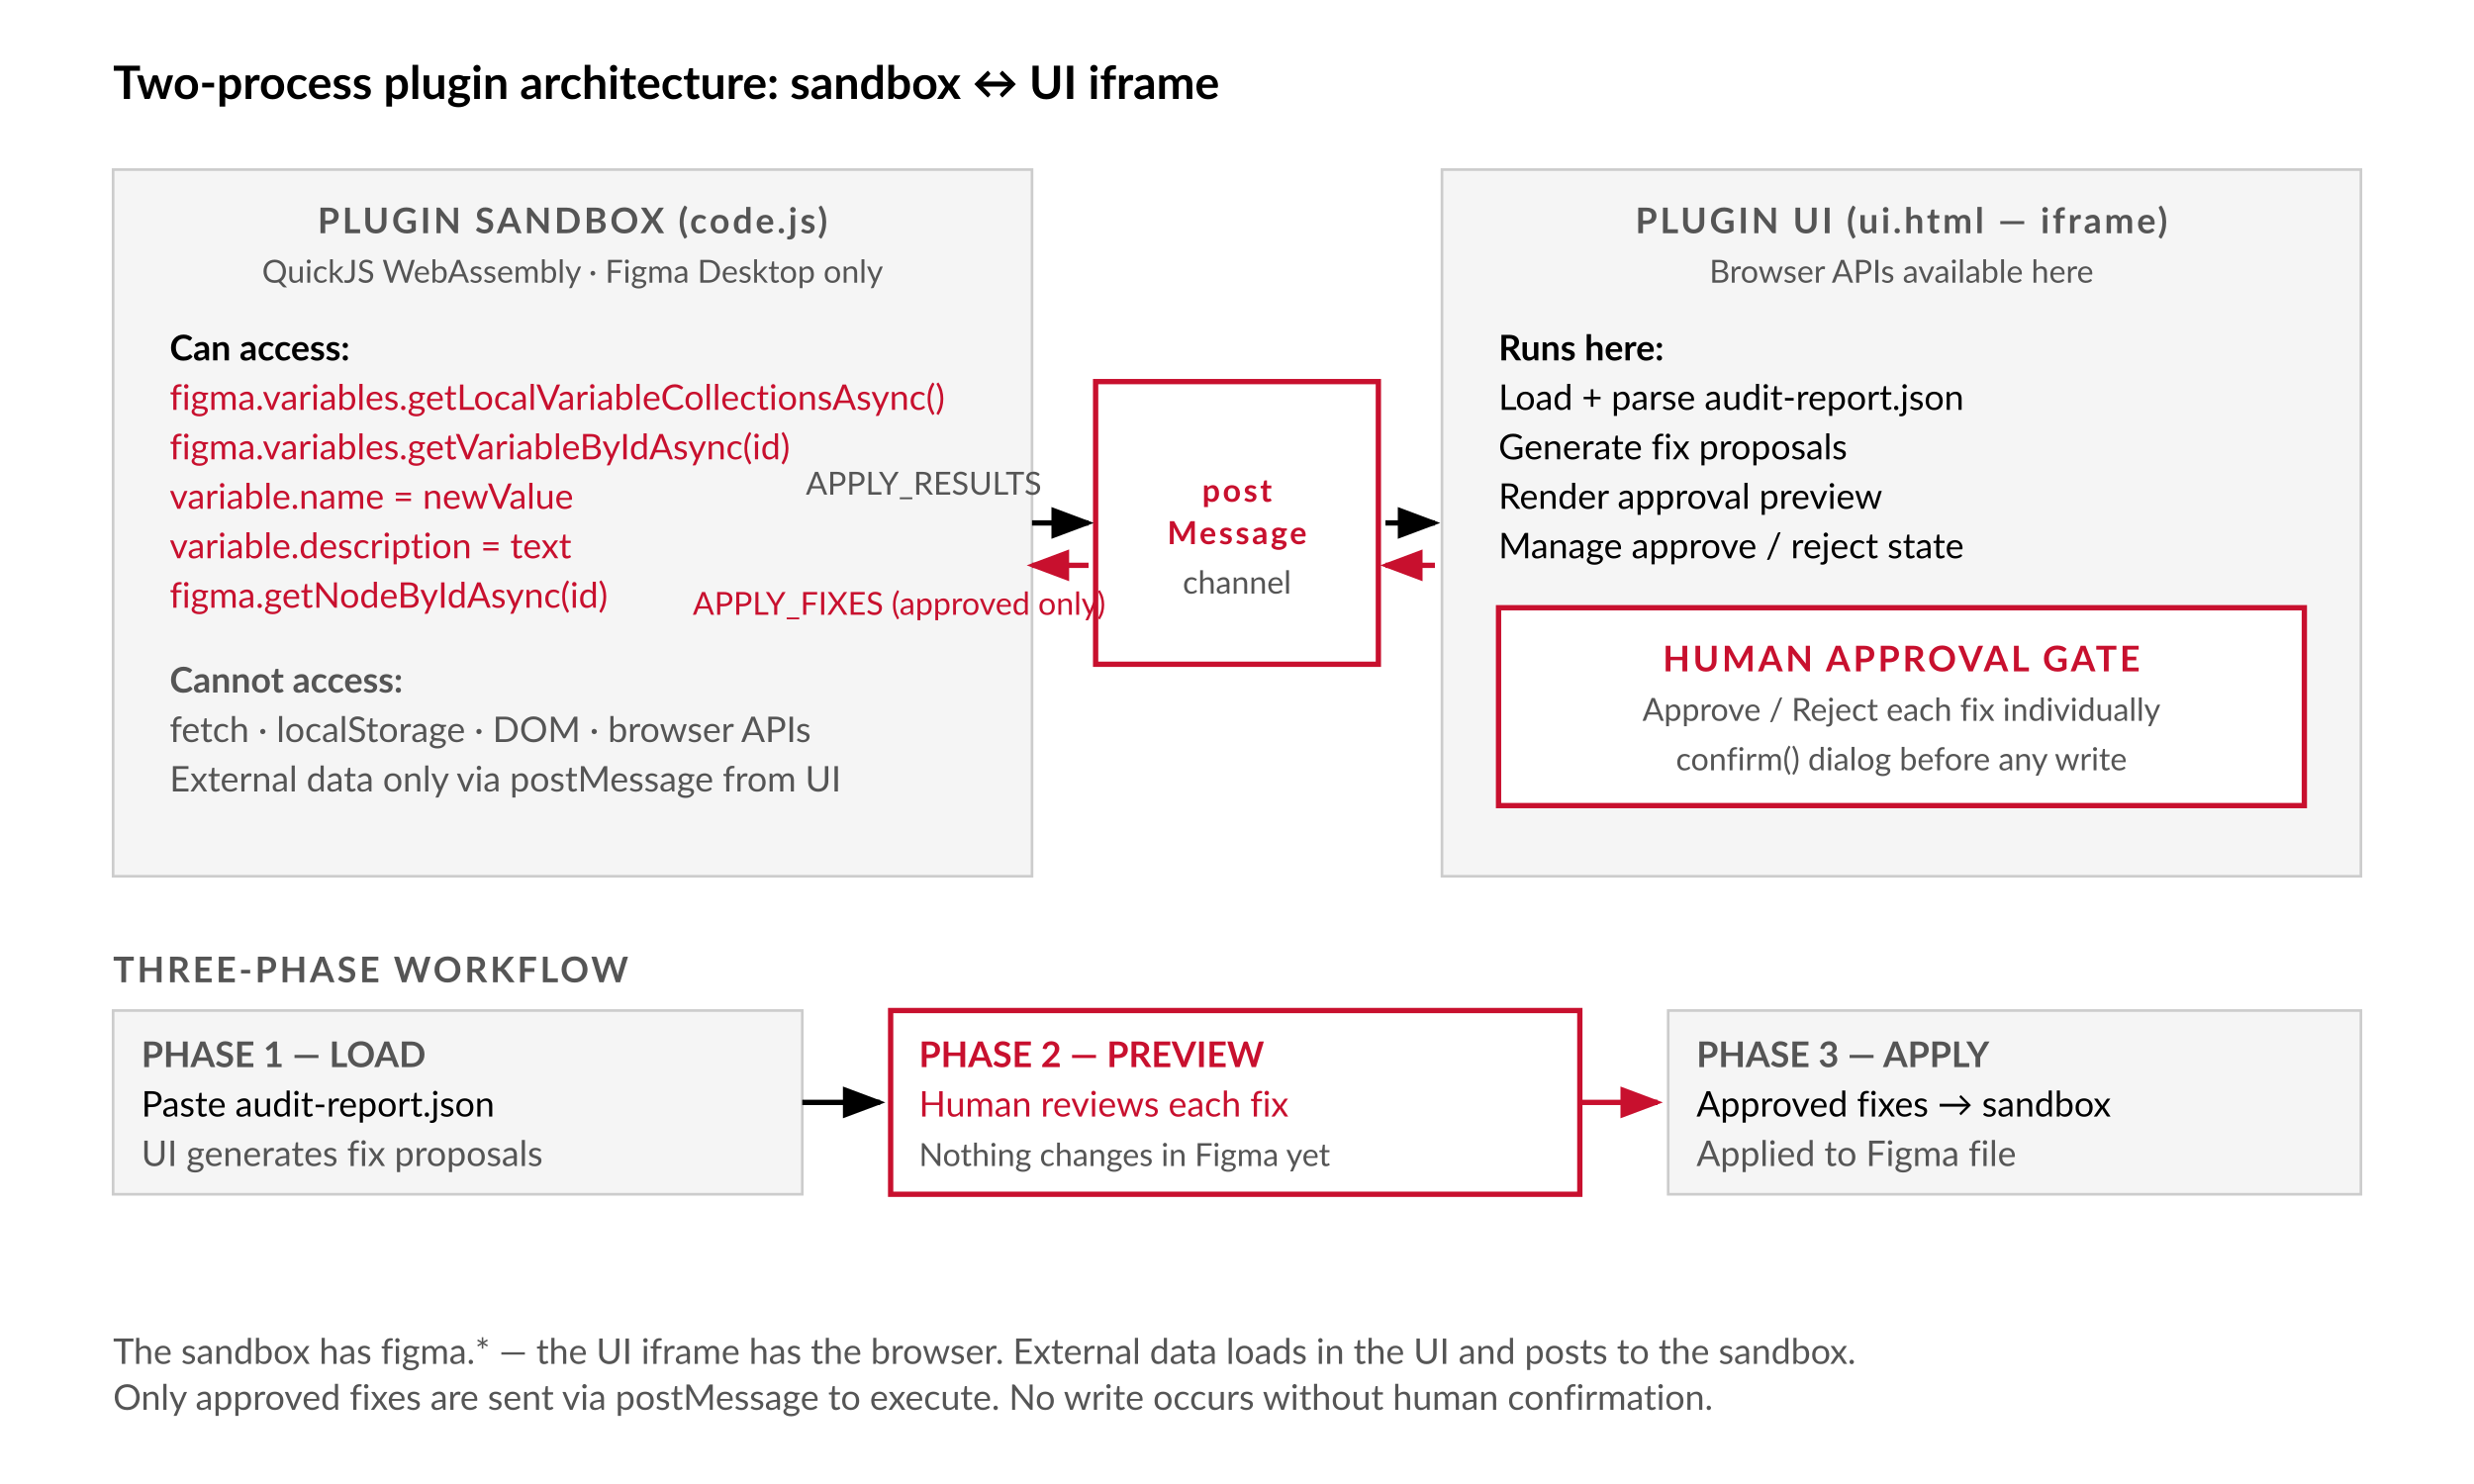
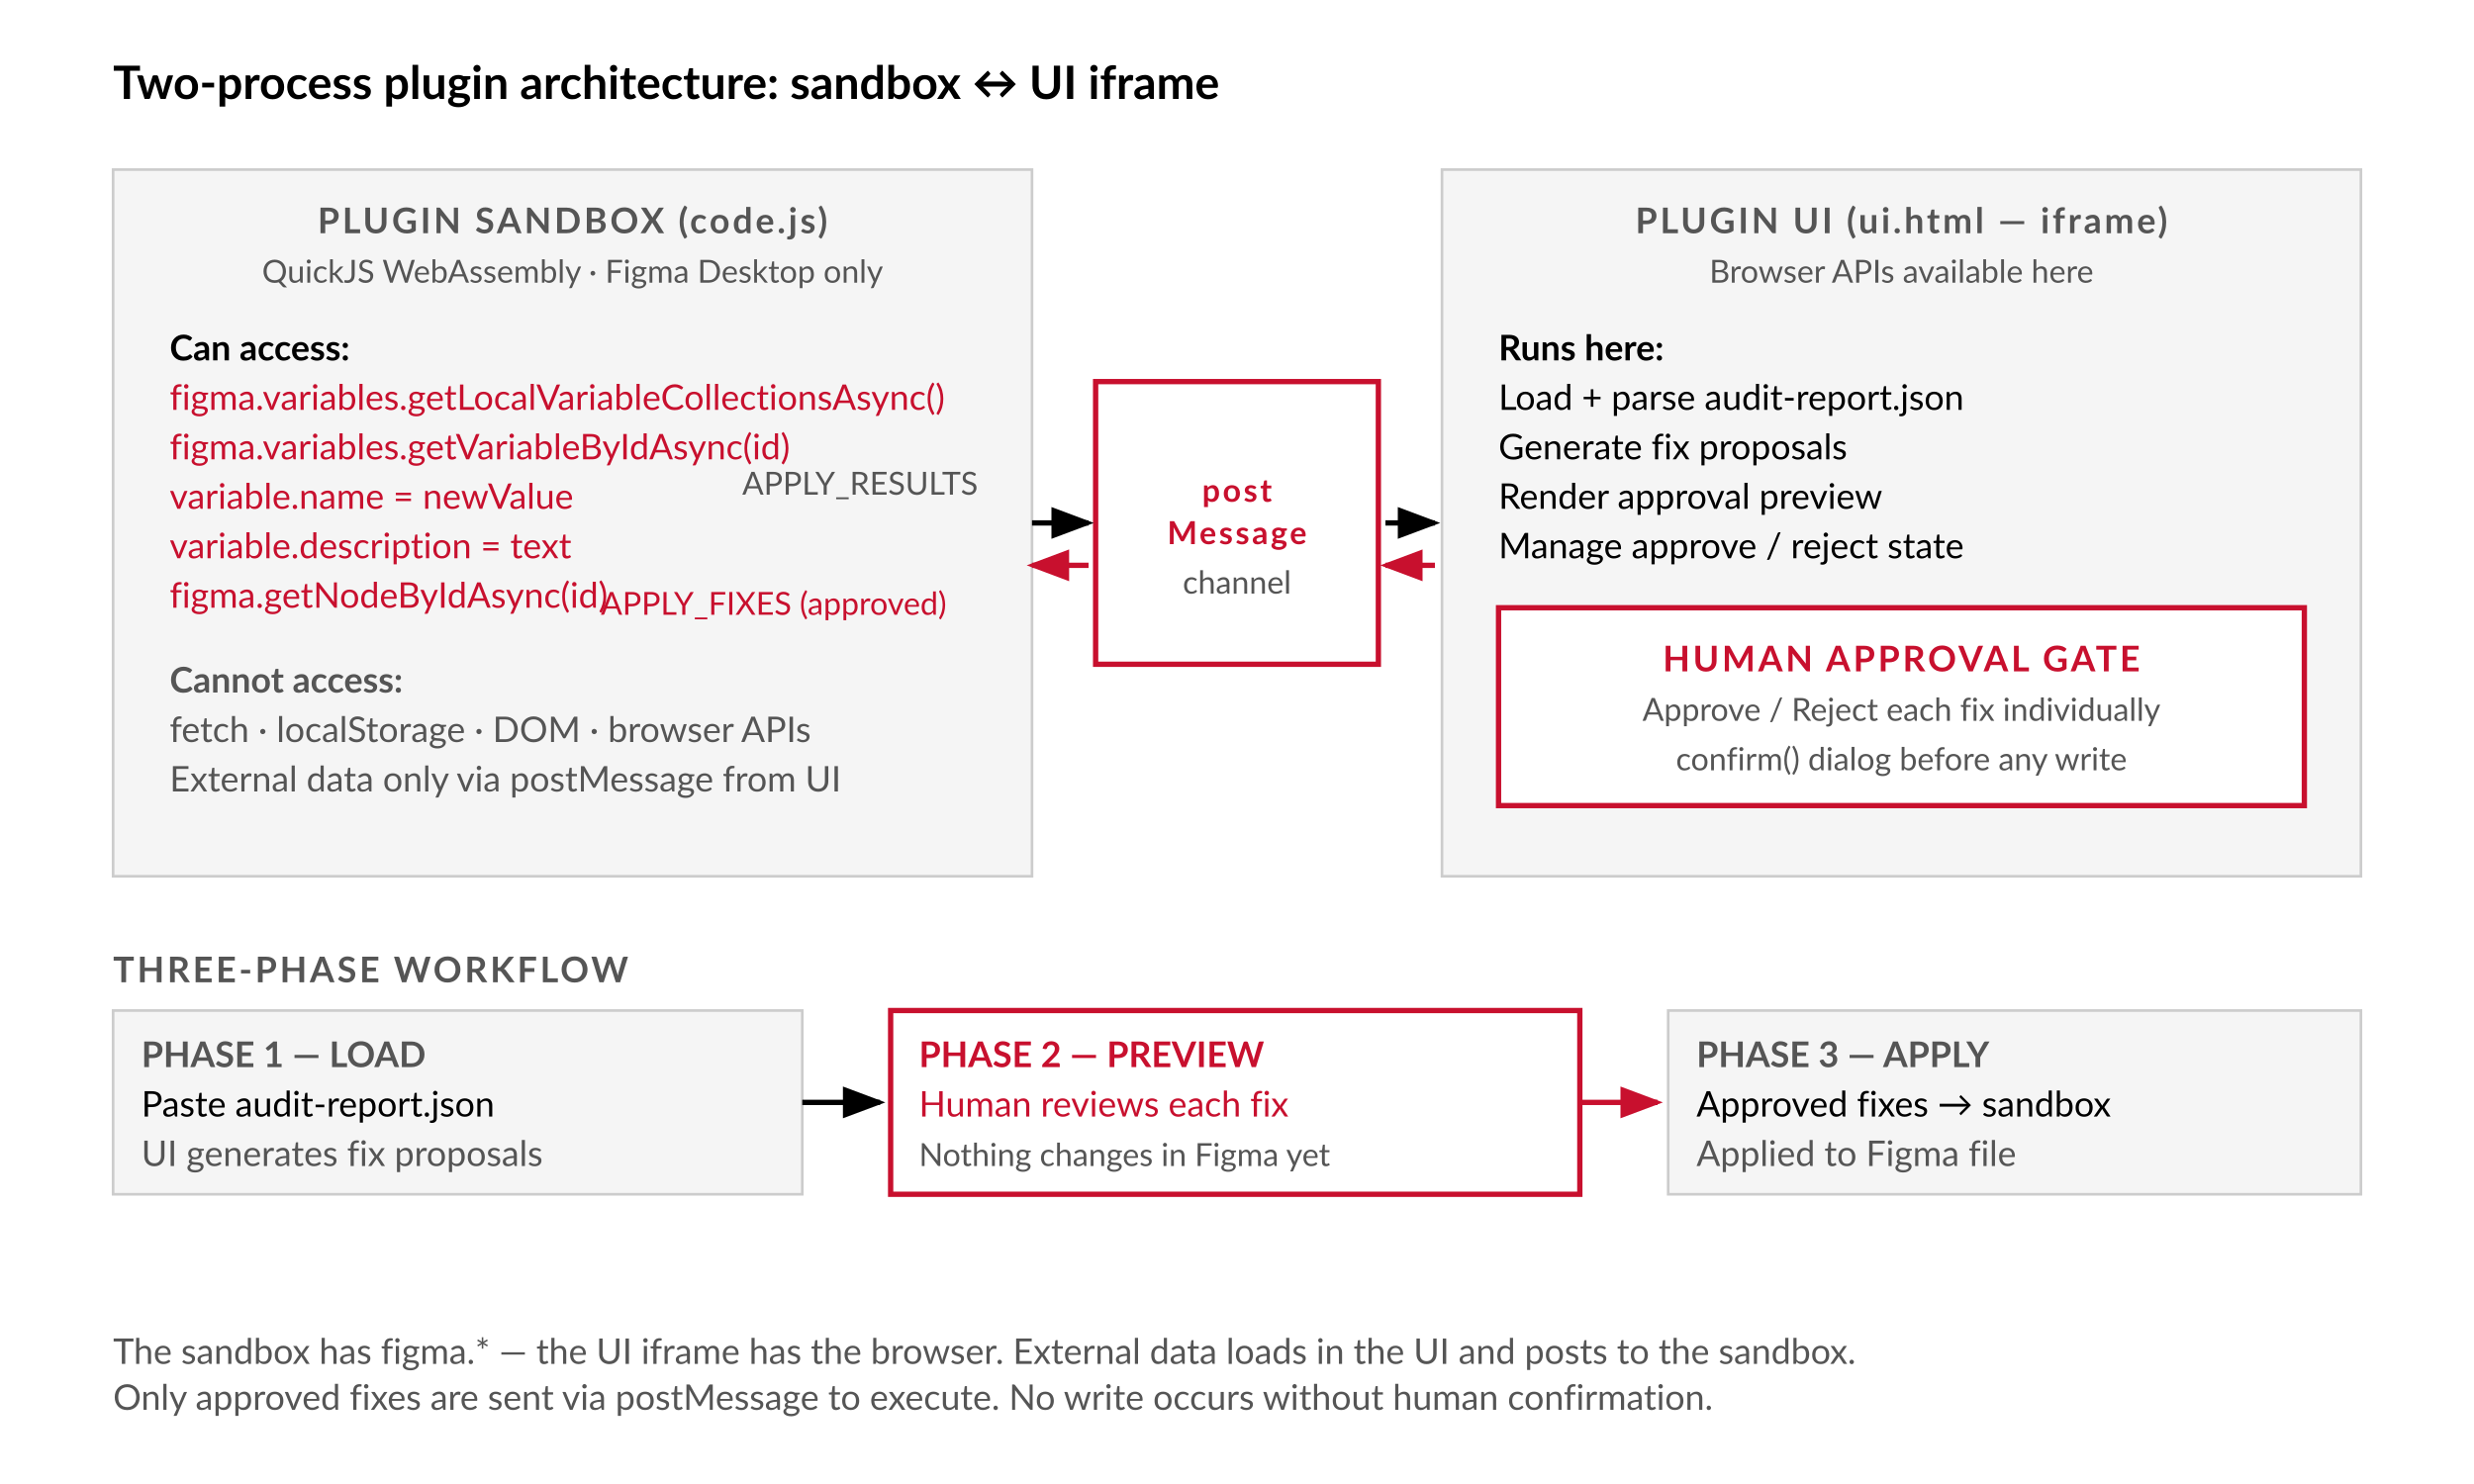
<svg xmlns="http://www.w3.org/2000/svg" viewBox="0 0 700 420" role="img" aria-labelledby="fig62-title fig62-desc">
  <defs>
    <marker id="arrow" markerWidth="8" markerHeight="6" refX="7" refY="3" orient="auto">
      <polygon points="0 0, 8 3, 0 6" fill="#000000" />
    </marker>
    <marker id="arrowRed" markerWidth="8" markerHeight="6" refX="7" refY="3" orient="auto">
      <polygon points="0 0, 8 3, 0 6" fill="#C8102E" />
    </marker>
  </defs>
  <rect width="700" height="420" fill="#FFFFFF" />
  <text x="32" y="28" font-family="'Real Head Pro','FF Real',Lato,sans-serif" font-size="13" font-weight="700" fill="#000000">Two-process plugin architecture: sandbox ↔ UI iframe</text>
  <rect x="32" y="48" width="260" height="200" fill="#F5F5F5" stroke="#CCCCCC" stroke-width="0.75" />
  <text x="162" y="66" font-family="'Real Head Pro','FF Real',Lato,sans-serif" font-size="10" font-weight="700" fill="#555555" text-anchor="middle" letter-spacing="0.08em">PLUGIN SANDBOX (code.js)</text>
  <text x="162" y="80" font-family="'Real Head Pro','FF Real',Lato,sans-serif" font-size="9" fill="#555555" text-anchor="middle">QuickJS WebAssembly · Figma Desktop only</text>
  <text x="48" y="102" font-family="'Real Head Pro','FF Real',Lato,sans-serif" font-size="10" font-weight="700" fill="#000000">Can access:</text>
  <text x="48" y="116" font-family="'Real Head Pro','FF Real',Lato,sans-serif" font-size="10" fill="#C8102E">figma.variables.getLocalVariableCollectionsAsync()</text>
  <text x="48" y="130" font-family="'Real Head Pro','FF Real',Lato,sans-serif" font-size="10" fill="#C8102E">figma.variables.getVariableByIdAsync(id)</text>
  <text x="48" y="144" font-family="'Real Head Pro','FF Real',Lato,sans-serif" font-size="10" fill="#C8102E">variable.name = newValue</text>
  <text x="48" y="158" font-family="'Real Head Pro','FF Real',Lato,sans-serif" font-size="10" fill="#C8102E">variable.description = text</text>
  <text x="48" y="172" font-family="'Real Head Pro','FF Real',Lato,sans-serif" font-size="10" fill="#C8102E">figma.getNodeByIdAsync(id)</text>
  <text x="48" y="196" font-family="'Real Head Pro','FF Real',Lato,sans-serif" font-size="10" font-weight="700" fill="#555555">Cannot access:</text>
  <text x="48" y="210" font-family="'Real Head Pro','FF Real',Lato,sans-serif" font-size="10" fill="#555555">fetch · localStorage · DOM · browser APIs</text>
  <text x="48" y="224" font-family="'Real Head Pro','FF Real',Lato,sans-serif" font-size="10" fill="#555555">External data only via postMessage from UI</text>
  <rect x="310" y="108" width="80" height="80" fill="#FFFFFF" stroke="#C8102E" stroke-width="1.5" />
  <text x="350" y="142" font-family="'Real Head Pro','FF Real',Lato,sans-serif" font-size="9" font-weight="700" fill="#C8102E" text-anchor="middle" letter-spacing="0.08em">post</text>
  <text x="350" y="154" font-family="'Real Head Pro','FF Real',Lato,sans-serif" font-size="9" font-weight="700" fill="#C8102E" text-anchor="middle" letter-spacing="0.08em">Message</text>
  <text x="350" y="168" font-family="'Real Head Pro','FF Real',Lato,sans-serif" font-size="9" fill="#555555" text-anchor="middle">channel</text>
  <line x1="292" y1="148" x2="308" y2="148" stroke="#000000" stroke-width="1.5" fill="none" marker-end="url(#arrow)" />
-   <text x="228" y="140" font-family="'Real Head Pro','FF Real',Lato,sans-serif" font-size="9" fill="#555555">APPLY_RESULTS</text>
+   <text x="210" y="140" font-family="'Real Head Pro','FF Real',Lato,sans-serif" font-size="9" fill="#555555">APPLY_RESULTS</text>
  <line x1="308" y1="160" x2="292" y2="160" stroke="#C8102E" stroke-width="1.5" fill="none" marker-end="url(#arrowRed)" />
-   <text x="196" y="174" font-family="'Real Head Pro','FF Real',Lato,sans-serif" font-size="9" fill="#C8102E">APPLY_FIXES (approved only)</text>
+   <text x="170" y="174" font-family="'Real Head Pro','FF Real',Lato,sans-serif" font-size="9" fill="#C8102E">APPLY_FIXES (approved)</text>
  <rect x="408" y="48" width="260" height="200" fill="#F5F5F5" stroke="#CCCCCC" stroke-width="0.75" />
  <text x="538" y="66" font-family="'Real Head Pro','FF Real',Lato,sans-serif" font-size="10" font-weight="700" fill="#555555" text-anchor="middle" letter-spacing="0.08em">PLUGIN UI (ui.html — iframe)</text>
  <text x="538" y="80" font-family="'Real Head Pro','FF Real',Lato,sans-serif" font-size="9" fill="#555555" text-anchor="middle">Browser APIs available here</text>
  <text x="424" y="102" font-family="'Real Head Pro','FF Real',Lato,sans-serif" font-size="10" font-weight="700" fill="#000000">Runs here:</text>
  <text x="424" y="116" font-family="'Real Head Pro','FF Real',Lato,sans-serif" font-size="10" fill="#000000">Load + parse audit-report.json</text>
  <text x="424" y="130" font-family="'Real Head Pro','FF Real',Lato,sans-serif" font-size="10" fill="#000000">Generate fix proposals</text>
  <text x="424" y="144" font-family="'Real Head Pro','FF Real',Lato,sans-serif" font-size="10" fill="#000000">Render approval preview</text>
  <text x="424" y="158" font-family="'Real Head Pro','FF Real',Lato,sans-serif" font-size="10" fill="#000000">Manage approve / reject state</text>
  <rect x="424" y="172" width="228" height="56" fill="#FFFFFF" stroke="#C8102E" stroke-width="1.5" />
  <text x="538" y="190" font-family="'Real Head Pro','FF Real',Lato,sans-serif" font-size="10" font-weight="700" fill="#C8102E" text-anchor="middle" letter-spacing="0.08em">HUMAN APPROVAL GATE</text>
  <text x="538" y="204" font-family="'Real Head Pro','FF Real',Lato,sans-serif" font-size="9" fill="#555555" text-anchor="middle">Approve / Reject each fix individually</text>
  <text x="538" y="218" font-family="'Real Head Pro','FF Real',Lato,sans-serif" font-size="9" fill="#555555" text-anchor="middle">confirm() dialog before any write</text>
  <line x1="392" y1="148" x2="406" y2="148" stroke="#000000" stroke-width="1.5" fill="none" marker-end="url(#arrow)" />
  <line x1="406" y1="160" x2="392" y2="160" stroke="#C8102E" stroke-width="1.5" fill="none" marker-end="url(#arrowRed)" />
  <text x="32" y="278" font-family="'Real Head Pro','FF Real',Lato,sans-serif" font-size="10" font-weight="700" fill="#555555" letter-spacing="0.08em">THREE-PHASE WORKFLOW</text>
  <rect x="32" y="286" width="195" height="52" fill="#F5F5F5" stroke="#CCCCCC" stroke-width="0.75" />
  <text x="40" y="302" font-family="'Real Head Pro','FF Real',Lato,sans-serif" font-size="10" font-weight="700" fill="#555555">PHASE 1 — LOAD</text>
  <text x="40" y="316" font-family="'Real Head Pro','FF Real',Lato,sans-serif" font-size="10" fill="#000000">Paste audit-report.json</text>
  <text x="40" y="330" font-family="'Real Head Pro','FF Real',Lato,sans-serif" font-size="10" fill="#555555">UI generates fix proposals</text>
  <line x1="227" y1="312" x2="249" y2="312" stroke="#000000" stroke-width="1.5" fill="none" marker-end="url(#arrow)" />
  <rect x="252" y="286" width="195" height="52" fill="#FFFFFF" stroke="#C8102E" stroke-width="1.5" />
  <text x="260" y="302" font-family="'Real Head Pro','FF Real',Lato,sans-serif" font-size="10" font-weight="700" fill="#C8102E">PHASE 2 — PREVIEW</text>
  <text x="260" y="316" font-family="'Real Head Pro','FF Real',Lato,sans-serif" font-size="10" fill="#C8102E">Human reviews each fix</text>
  <text x="260" y="330" font-family="'Real Head Pro','FF Real',Lato,sans-serif" font-size="9" fill="#555555">Nothing changes in Figma yet</text>
  <line x1="447" y1="312" x2="469" y2="312" stroke="#C8102E" stroke-width="1.5" fill="none" marker-end="url(#arrowRed)" />
  <rect x="472" y="286" width="196" height="52" fill="#F5F5F5" stroke="#CCCCCC" stroke-width="0.75" />
  <text x="480" y="302" font-family="'Real Head Pro','FF Real',Lato,sans-serif" font-size="10" font-weight="700" fill="#555555">PHASE 3 — APPLY</text>
  <text x="480" y="316" font-family="'Real Head Pro','FF Real',Lato,sans-serif" font-size="10" fill="#000000">Approved fixes → sandbox</text>
  <text x="480" y="330" font-family="'Real Head Pro','FF Real',Lato,sans-serif" font-size="10" fill="#555555">Applied to Figma file</text>
  <text x="32" y="386" font-family="'Real Head Pro','FF Real',Lato,sans-serif" font-size="10" fill="#555555">The sandbox has figma.* — the UI iframe has the browser. External data loads in the UI and posts to the sandbox.</text>
  <text x="32" y="399" font-family="'Real Head Pro','FF Real',Lato,sans-serif" font-size="10" fill="#555555">Only approved fixes are sent via postMessage to execute. No write occurs without human confirmation.</text>
</svg>
